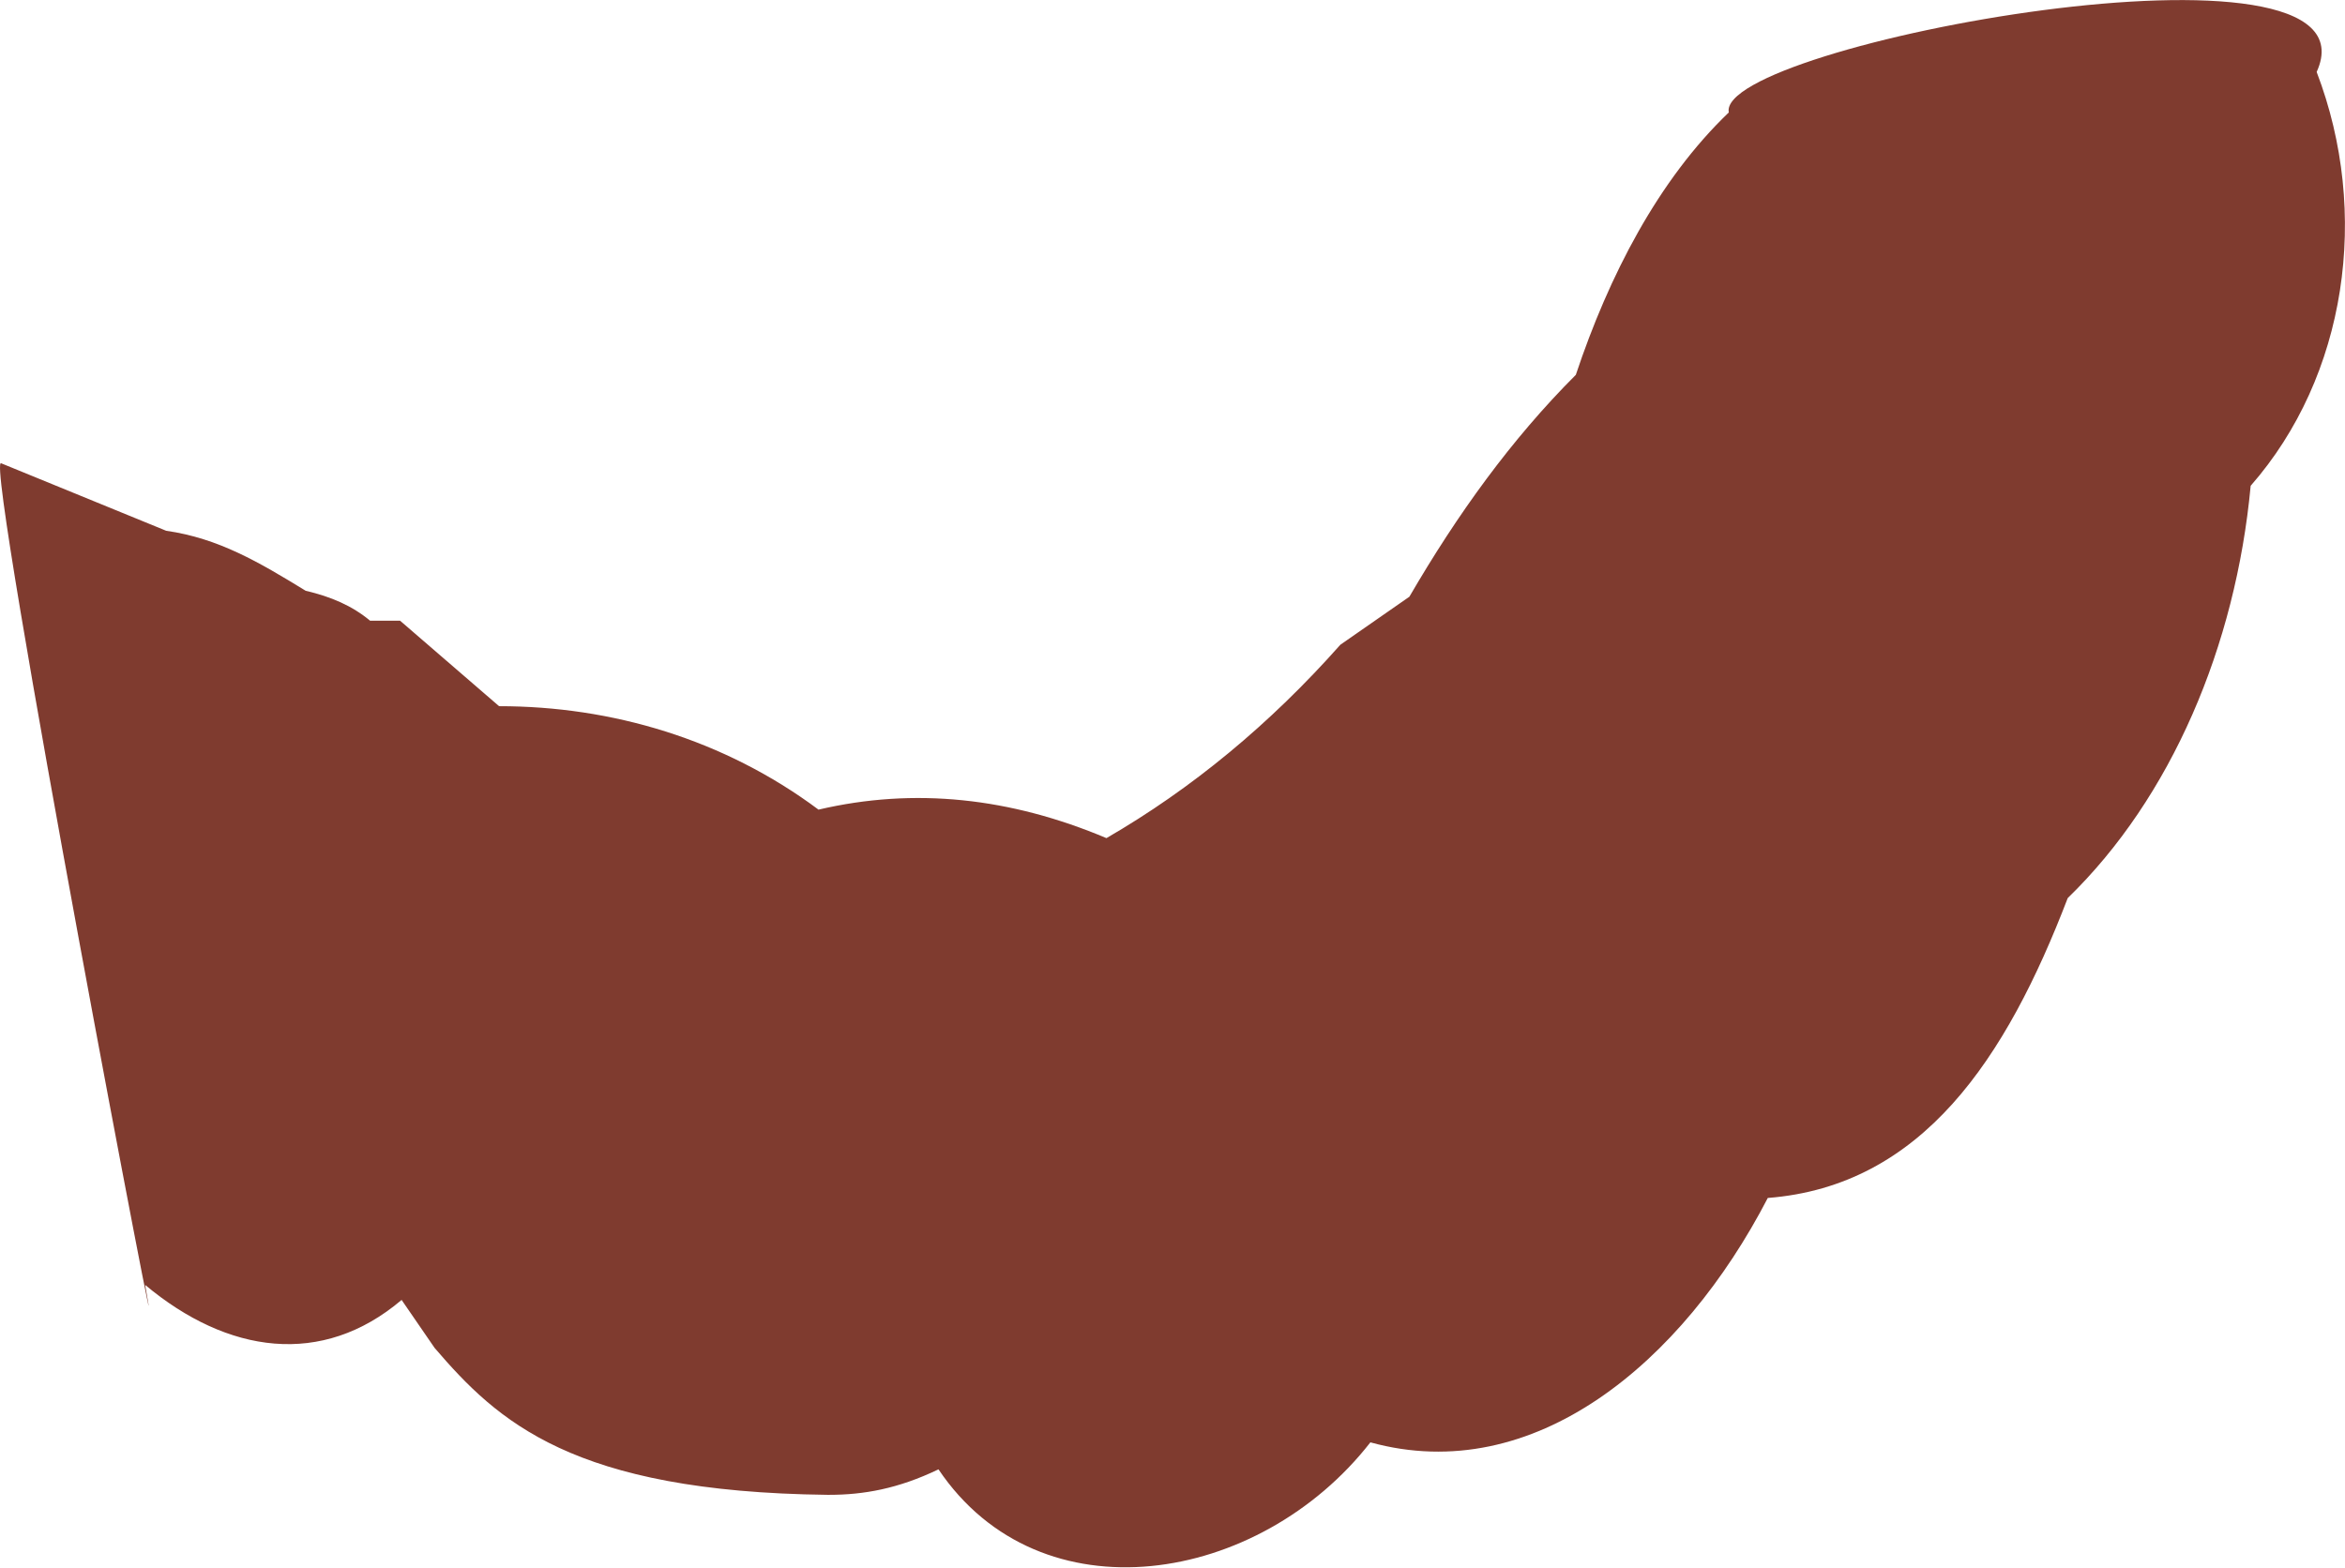
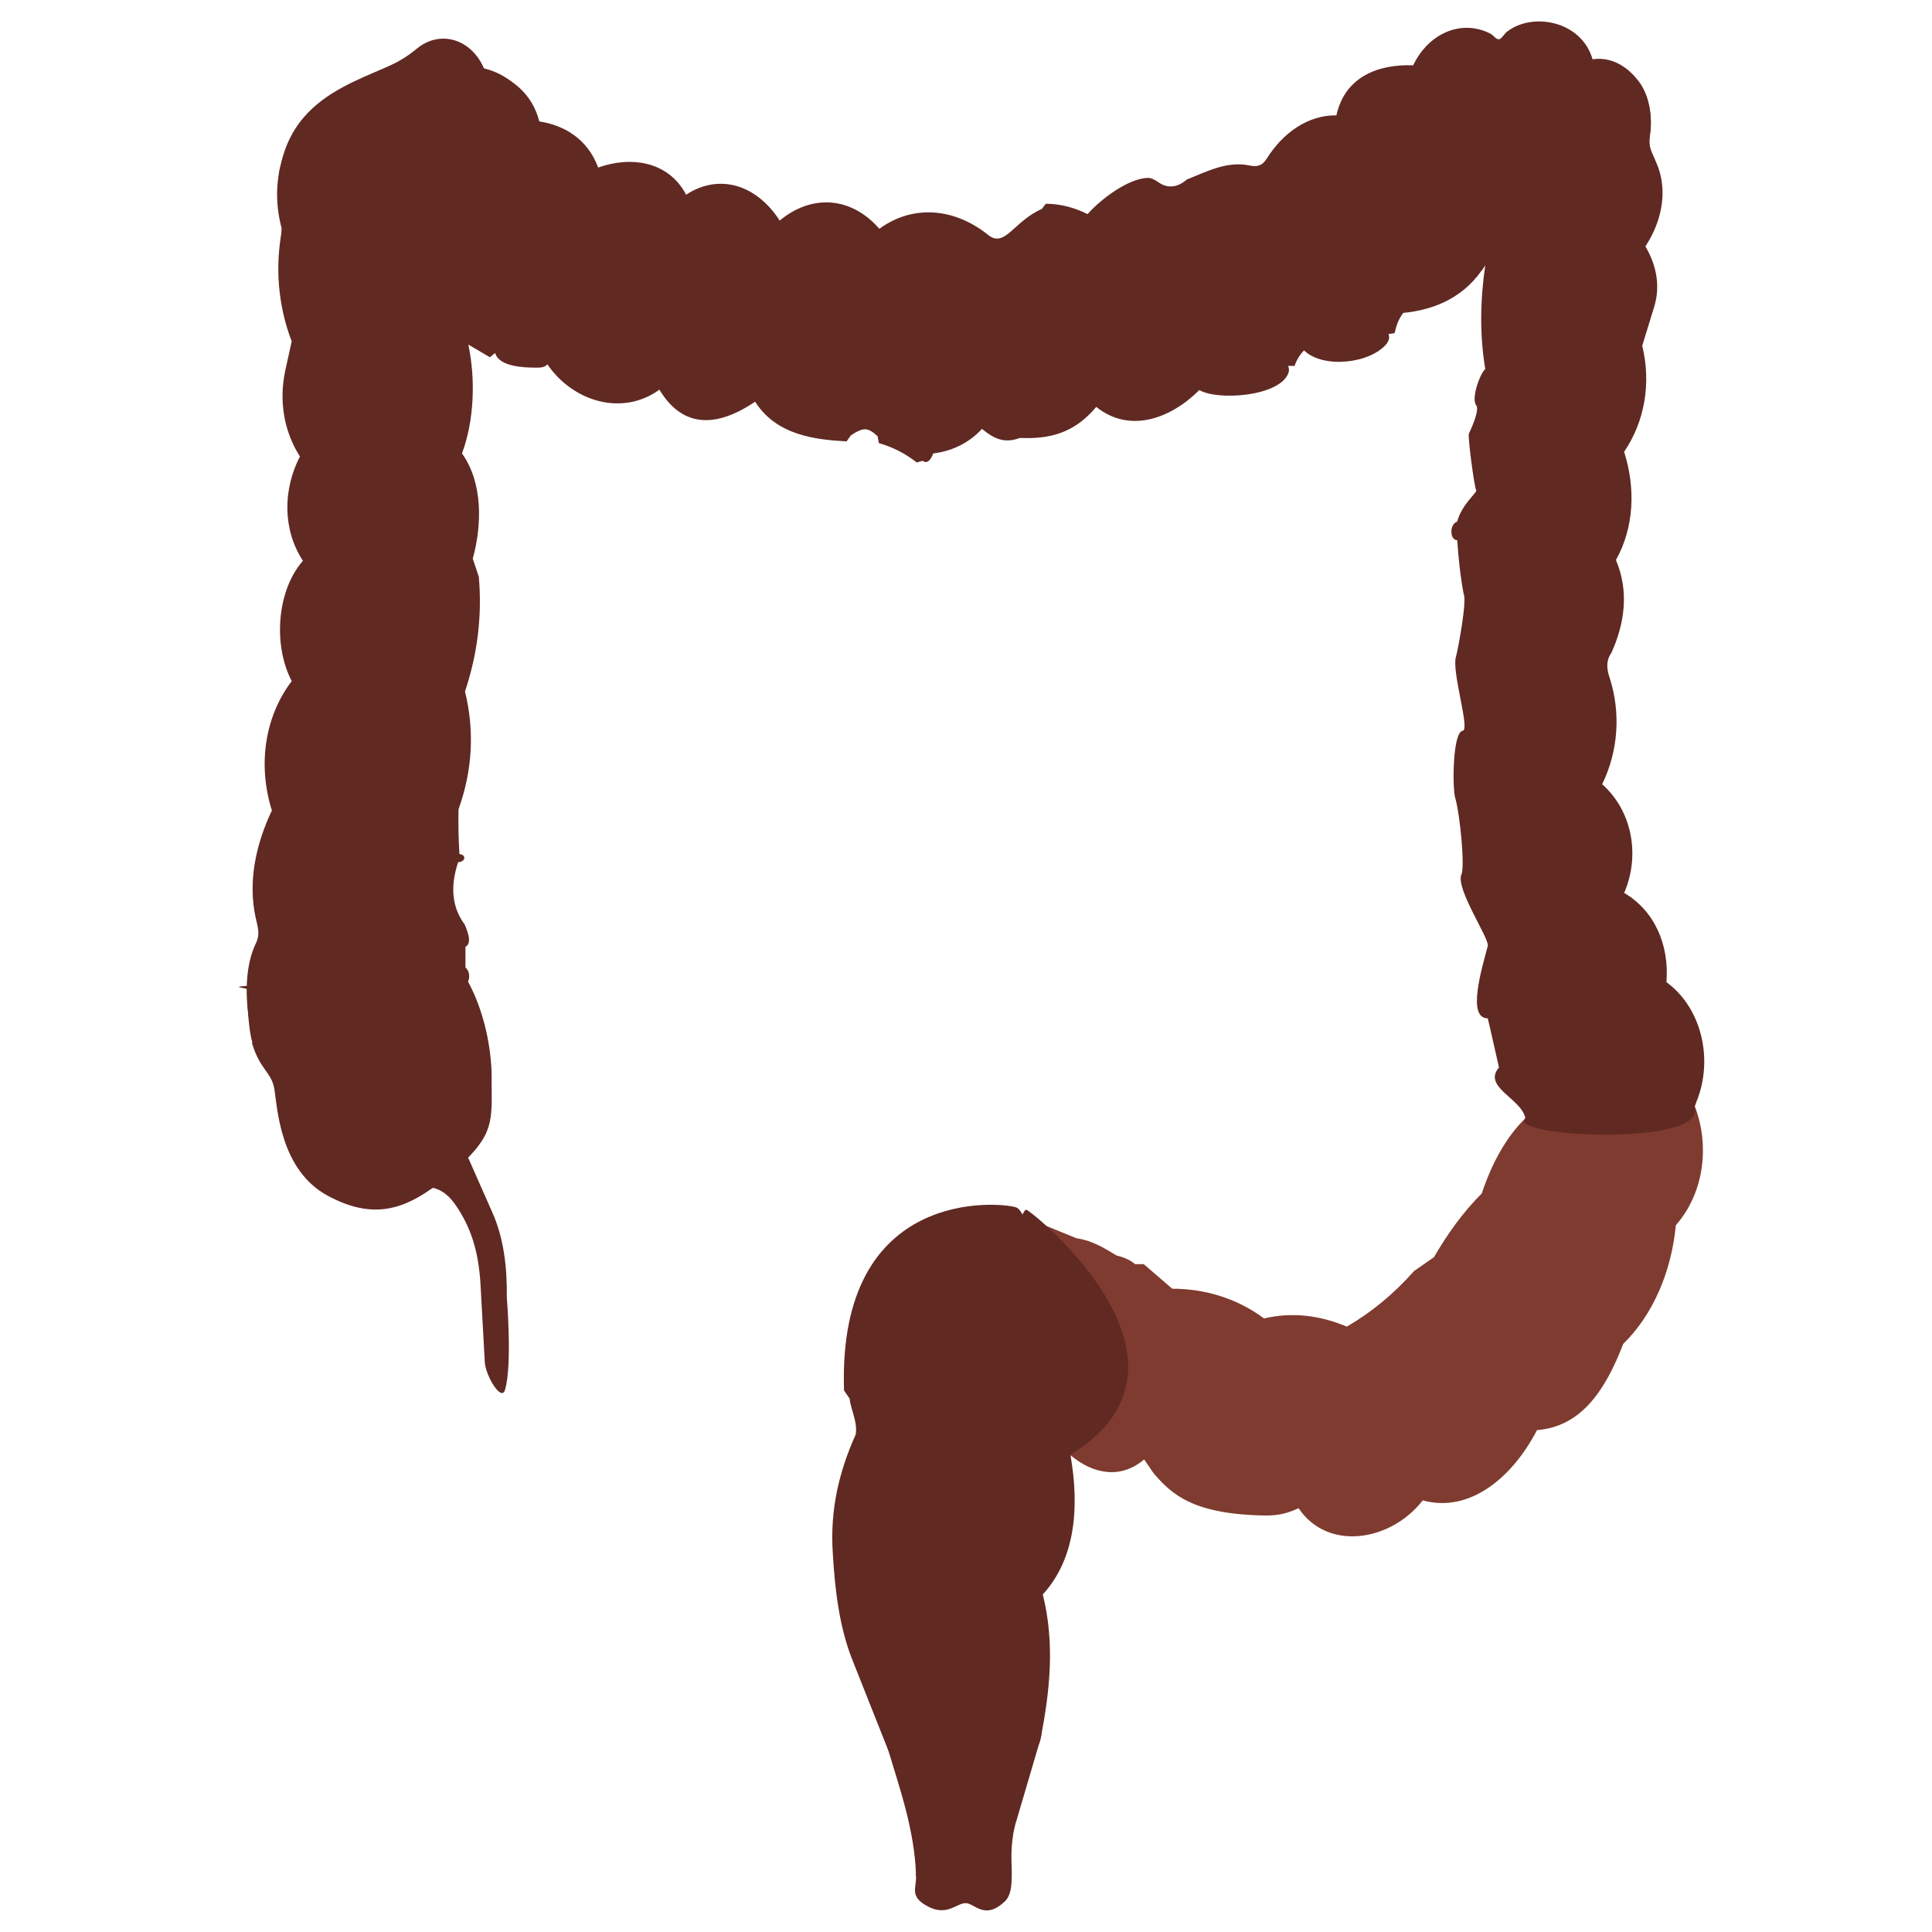
- <svg xmlns="http://www.w3.org/2000/svg" id="Layer_2" data-name="Layer 2" viewBox="0 0 156.37 104.53">
+ <svg xmlns="http://www.w3.org/2000/svg" id="Layer_1" data-name="Layer 1" viewBox="0 0 512 512">
  <defs>
    <style>
      .cls-1 {
        fill: #7f3b2f;
      }
+ 
+       .cls-2 {
+         fill: #602922;
+       }
    </style>
  </defs>
-   <g id="Layer_1-2" data-name="Layer 1">
-     <path id="Sigmoid_Colon" data-name="Sigmoid Colon" class="cls-1" d="M55.18,99.7c-17-.2-22-4.9-26.2-9.8l-2.2-3.2c-5.3,4.5-11.6,3.6-17.1-1C11.78,97.5-1.12,30.1.08,30.9l11,4.5c3.5.5,6.2,2.1,9.3,4,1.7.4,3.1,1,4.3,2h2l6.6,5.7c7.5,0,15,2.2,21.3,6.9,6.4-1.5,12.8-.8,19.2,1.9,5.7-3.3,10.9-7.6,15.6-12.9l4.6-3.2c3.2-5.5,6.8-10.5,11.1-14.8,2.2-6.6,5.5-13,10.2-17.5-.9-4.5,43.8-12.8,39.2-2.7,3.6,9.4,2,20.3-4.4,27.6-1,10.7-5.3,20.8-12.2,27.5-4.1,10.7-9.7,19.2-20,20-5.7,11-15.6,19.3-26.5,16.3-7.4,9.5-22,11.9-28.8,1.8-2.7,1.3-5,1.7-7.3,1.7h-.1Z" />
+   <g id="Anus">
+     <path class="cls-2" d="M268.12,496.7c0,3.2-.23,5.71-1.94,7.31-5.37,4.91-7.88.34-10.28.34s-4.91,3.54-9.94.91-3.09-4.8-3.2-8c-.34-11.88,25.37-15.08,25.37-.57h0Z" />
+   </g>
+   <g id="Anal_Canal" data-name="Anal Canal">
+     <path class="cls-2" d="M275.78,460.71l-6.29,21.37c-1.71,5.26-1.49,10.06-1.37,13.83s-25.25,4.23-25.37,1.03c-.34-11.88-4.46-23.43-7.43-33.37s44.57-15.31,40.45-2.97h0v.11Z" />
+   </g>
+   <path id="Ascending_Colon" data-name="Ascending Colon" class="cls-2" d="M124.14,91.49c1.94,9.14,1.49,20.11-1.71,28.68,5.49,7.66,5.37,18.74,2.86,27.88l1.6,4.8c.91,10.28-.34,20.45-3.66,30.4,2.51,10.28,2.06,20.68-1.71,31.2-.11,4,0,7.88.23,11.88,1.94.23,1.6,2.06-.34,2.17-2.17,6.51-1.6,12,1.71,16.46.8,1.83,2.06,5.03.23,5.94v5.49c1.03.91,1.26,2.4.69,3.77,7.54,13.83,8.68,35.54,1.14,42.62-1.37,1.26-1.6,3.09-.91,4.57,0,0-6.4,6.17-9.48,7.43l-13.94,5.37c-6.74,1.03-14.51-2.74-19.2-8.46-5.26-6.29-7.31-14.97-7.77-23.54-7.88-8-11.08-27.54-6.17-37.94,1.37-2.74.57-4.46,0-7.2-2.06-9.71.23-19.54,4.34-28.23-3.77-12-1.94-24.8,5.26-34.28-5.03-9.6-3.89-24.11,2.97-31.88-5.37-8.23-5.37-18.74-.8-27.65-4.23-6.63-5.6-14.63-3.89-22.74l1.71-7.77c-3.66-9.6-4.46-19.77-2.51-29.94,11.43-24.45,49.37,30.74,49.37,30.74h0v.23h0Z" />
+   <path id="Sigmoid_Colon" data-name="Sigmoid Colon" class="cls-1" d="M335.66,401.63c-19.43-.23-25.14-5.6-29.94-11.2l-2.51-3.66c-6.06,5.14-13.26,4.11-19.54-1.14,2.4,13.48-12.34-63.54-10.97-62.62l12.57,5.14c4,.57,7.08,2.4,10.63,4.57,1.94.46,3.54,1.14,4.91,2.29h2.29l7.54,6.51c8.57,0,17.14,2.51,24.34,7.88,7.31-1.71,14.63-.91,21.94,2.17,6.51-3.77,12.46-8.68,17.83-14.74l5.26-3.66c3.66-6.29,7.77-12,12.68-16.91,2.51-7.54,6.29-14.86,11.66-20-1.03-5.14,50.05-14.63,44.79-3.09,4.11,10.74,2.29,23.2-5.03,31.54-1.14,12.23-6.06,23.77-13.94,31.43-4.69,12.23-11.08,21.94-22.85,22.85-6.51,12.57-17.83,22.05-30.28,18.63-8.46,10.86-25.14,13.6-32.91,2.06-3.09,1.49-5.71,1.94-8.34,1.94h-.11Z" />
+   <path id="Cecum" class="cls-2" d="M66.77,276.39c2.17,7.31,5.14,7.54,5.94,12.23s1.37,21.48,14.28,28.34,21.6,3.31,32.45-5.94,10.97-12.8,10.86-22.51-1.03-10.63-1.14-12.11-8.91-16.8-8.23-2.51c.69,14.28-35.77-13.48-49.82-12.91-14.06.57-4.57.69-5.6,1.37,0,0,0,9.26,1.37,13.94h-.11v.11Z" />
+   <path id="Descending_colon" data-name="Descending colon" class="cls-2" d="M404.22,296.27c-1.03-5.14-11.43-8.23-6.97-13.37-1.94-8.68-2.97-13.03-2.97-13.03-5.6,0-1.6-13.14,0-19.2.46-1.94-8.68-15.31-6.97-18.97.91-2.06-.34-15.77-1.71-20.45-.69-2.51-.69-17.26,2.06-17.6,1.94-.34-2.97-15.66-1.83-19.54.57-2.06,2.97-14.86,2.06-16.68-.91-4.8-1.37-9.48-1.71-14.28-2.06,0-2.06-4.34,0-4.91,1.14-4.57,5.49-7.88,5.03-8.34-.46-.46-2.29-14.28-1.94-14.97.91-1.94,2.86-6.4,1.94-7.54-1.37-1.71.91-8.23,2.4-9.6-1.49-8.91-1.37-18.06,0-27.54-5.14,8.46,8.57-18.51,17.6-18.17,4.11-8.57,29.03,6.74,24.8,13.14,2.97,5.03,4.11,10.63,2.29,16.34l-3.09,10.06c2.4,9.94.69,20-4.8,28.11,3.09,9.71,2.63,20.11-2.17,28.68,3.54,8.34,2.29,16.8-1.14,24.45-1.49,2.17-1.37,4.23-.57,6.63,3.09,9.48,2.29,19.65-1.94,28.34,7.88,6.97,10.17,18.74,5.83,28.8,8,4.69,12,13.71,11.2,23.65,9.6,6.97,12.8,21.37,7.43,32.91,4.11,10.74-50.17,8.23-44.79,3.09h.23-.23Z" />
+   <path id="Transverse_Colon" data-name="Transverse Colon" class="cls-2" d="M393.59,70.24c-5.14,8.46-13.37,11.88-21.71,12.68-1.14,1.49-1.83,3.2-2.29,5.37l-1.6.23c.34,1.26,0,1.71-.46,2.51-4.34,5.37-16.91,6.74-21.94,1.83-1.03,1.03-1.94,2.4-2.51,4.11h-1.71c.23.57.34,1.37,0,2.06-2.51,6.06-18.63,7.2-23.54,4.34-7.66,7.66-18.51,11.54-27.31,4.46-5.83,6.97-12.34,8.57-20.23,8.23-4,1.49-6.74.34-10.06-2.4-3.54,3.89-8.23,5.94-12.91,6.51-.8,2.06-1.71,2.74-2.86,1.94l-1.49.46c-3.09-2.4-6.4-4.11-10.06-5.14l-.34-1.83c-2.74-2.51-3.89-2.29-7.08-.23l-1.14,1.6c-8.57-.46-18.63-1.71-24.23-10.51-11.54,7.77-19.88,5.94-25.37-3.2-9.71,7.08-22.85,3.31-29.71-6.74-.57.91-1.94.91-2.97.91-3.2,0-9.83-.23-10.86-3.89l-1.37,1.14-5.83-3.43c1.94,9.14-51.31-20.68-49.37-30.74-2.97-11.08-.34-22.28,6.74-29.83,9.6-10.06,20.11-10.28,29.14-17.83,6.17-5.03,14.4-2.51,17.71,5.26,6.74,1.6,11.88,6.63,14.63,14.06,6.86,1.03,12.91,4.8,15.66,12.23,8.68-3.09,18.63-1.71,23.31,7.2,8.68-5.71,18.63-2.74,24.8,6.86,8.34-6.97,18.86-6.51,26.4,2.17,9.14-6.63,20.11-5.37,28.8,1.6,4.46,3.66,6.86-3.66,14.28-6.86l1.03-1.37c3.89,0,7.66,1.03,11.08,2.74,3.66-4.11,10.86-9.48,16-9.6.91,0,1.94.57,2.74,1.14,2.4,1.71,5.03,1.49,7.54-.69,5.37-2.17,10.63-4.91,16.46-3.77,2.06.46,3.43.23,4.69-1.71,4.34-6.97,11.08-11.66,18.51-11.54,2.29-10.4,11.31-13.6,20.34-13.26,4.11-8.57,12.91-12.34,20.57-8.34.8.46,1.49,1.71,2.4,1.37.57-.23,1.26-1.49,2.06-2.06,6.86-5.14,19.65-2.63,22.51,7.43,4.69-.69,8.8,1.6,11.77,5.26,3.09,3.54,4.23,9.37,3.43,14.63-.57,3.66.46,4.69,1.71,7.54,9.14,20.8-21.83,50.51-45.14,26.85h0l-.23.23h0Z" />
+   <path id="Hepatic_flexure" data-name="Hepatic flexure" class="cls-2" d="M74.31,44.3c4.23-22.28,27.31-23.65,36.34-31.08,6.17-5.03,14.4-2.51,17.71,5.26,6.74,1.6,12.91,6.29,14.63,14.06,3.2,13.83-75.19,45.48-68.79,11.88h.11v-.11Z" />
+   <path id="Splenic_Flexure" data-name="Splenic Flexure" class="cls-2" d="M397.48,10.7c.57-.23,1.26-1.49,2.06-2.06,6.86-5.14,19.65-2.63,22.51,7.43,4.69-.69,8.8,1.6,11.77,5.26,3.09,3.54,4.23,9.37,3.43,14.63-.57,3.66.91,4.57,1.71,7.54,11.2,41.71-63.88-23.2-41.25-32.68h-.23v-.11Z" />
+   <path id="Appendix" class="cls-2" d="M124.36,307.47l6.06,13.71c3.09,6.86,4,14.74,3.89,22.63,0,0,1.49,17.83-.46,24.45-.91,3.43-5.14-3.66-5.37-7.2l-1.14-20.68c-.46-7.77-2.06-14.06-6.06-20.23-1.6-2.4-3.2-4.46-6.51-5.37,0,0-2.74-15.77,9.48-7.43h.11v.11Z" />
+   <g id="Rectum">
+     <path class="cls-2" d="M283.66,385.52c2.4,13.48,1.49,27.43-7.31,37.02,3.2,12.8,1.94,25.37-.57,38.17-2.51,12.8-36.22,13.6-40.45,2.97l-9.48-23.88c-3.43-8.68-4.57-18.4-5.14-28-.8-11.54,1.6-21.71,6.06-31.65.57-3.31-1.37-6.74-1.6-9.48l-1.49-2.17c-1.83-54.39,41.71-49.82,45.48-48.57.8.23,1.37,1.14,1.83,1.94.23-.57.69-1.37,1.03-1.26,1.49.34,51.31,40.57,11.66,64.91h0Z" />
  </g>
</svg>
